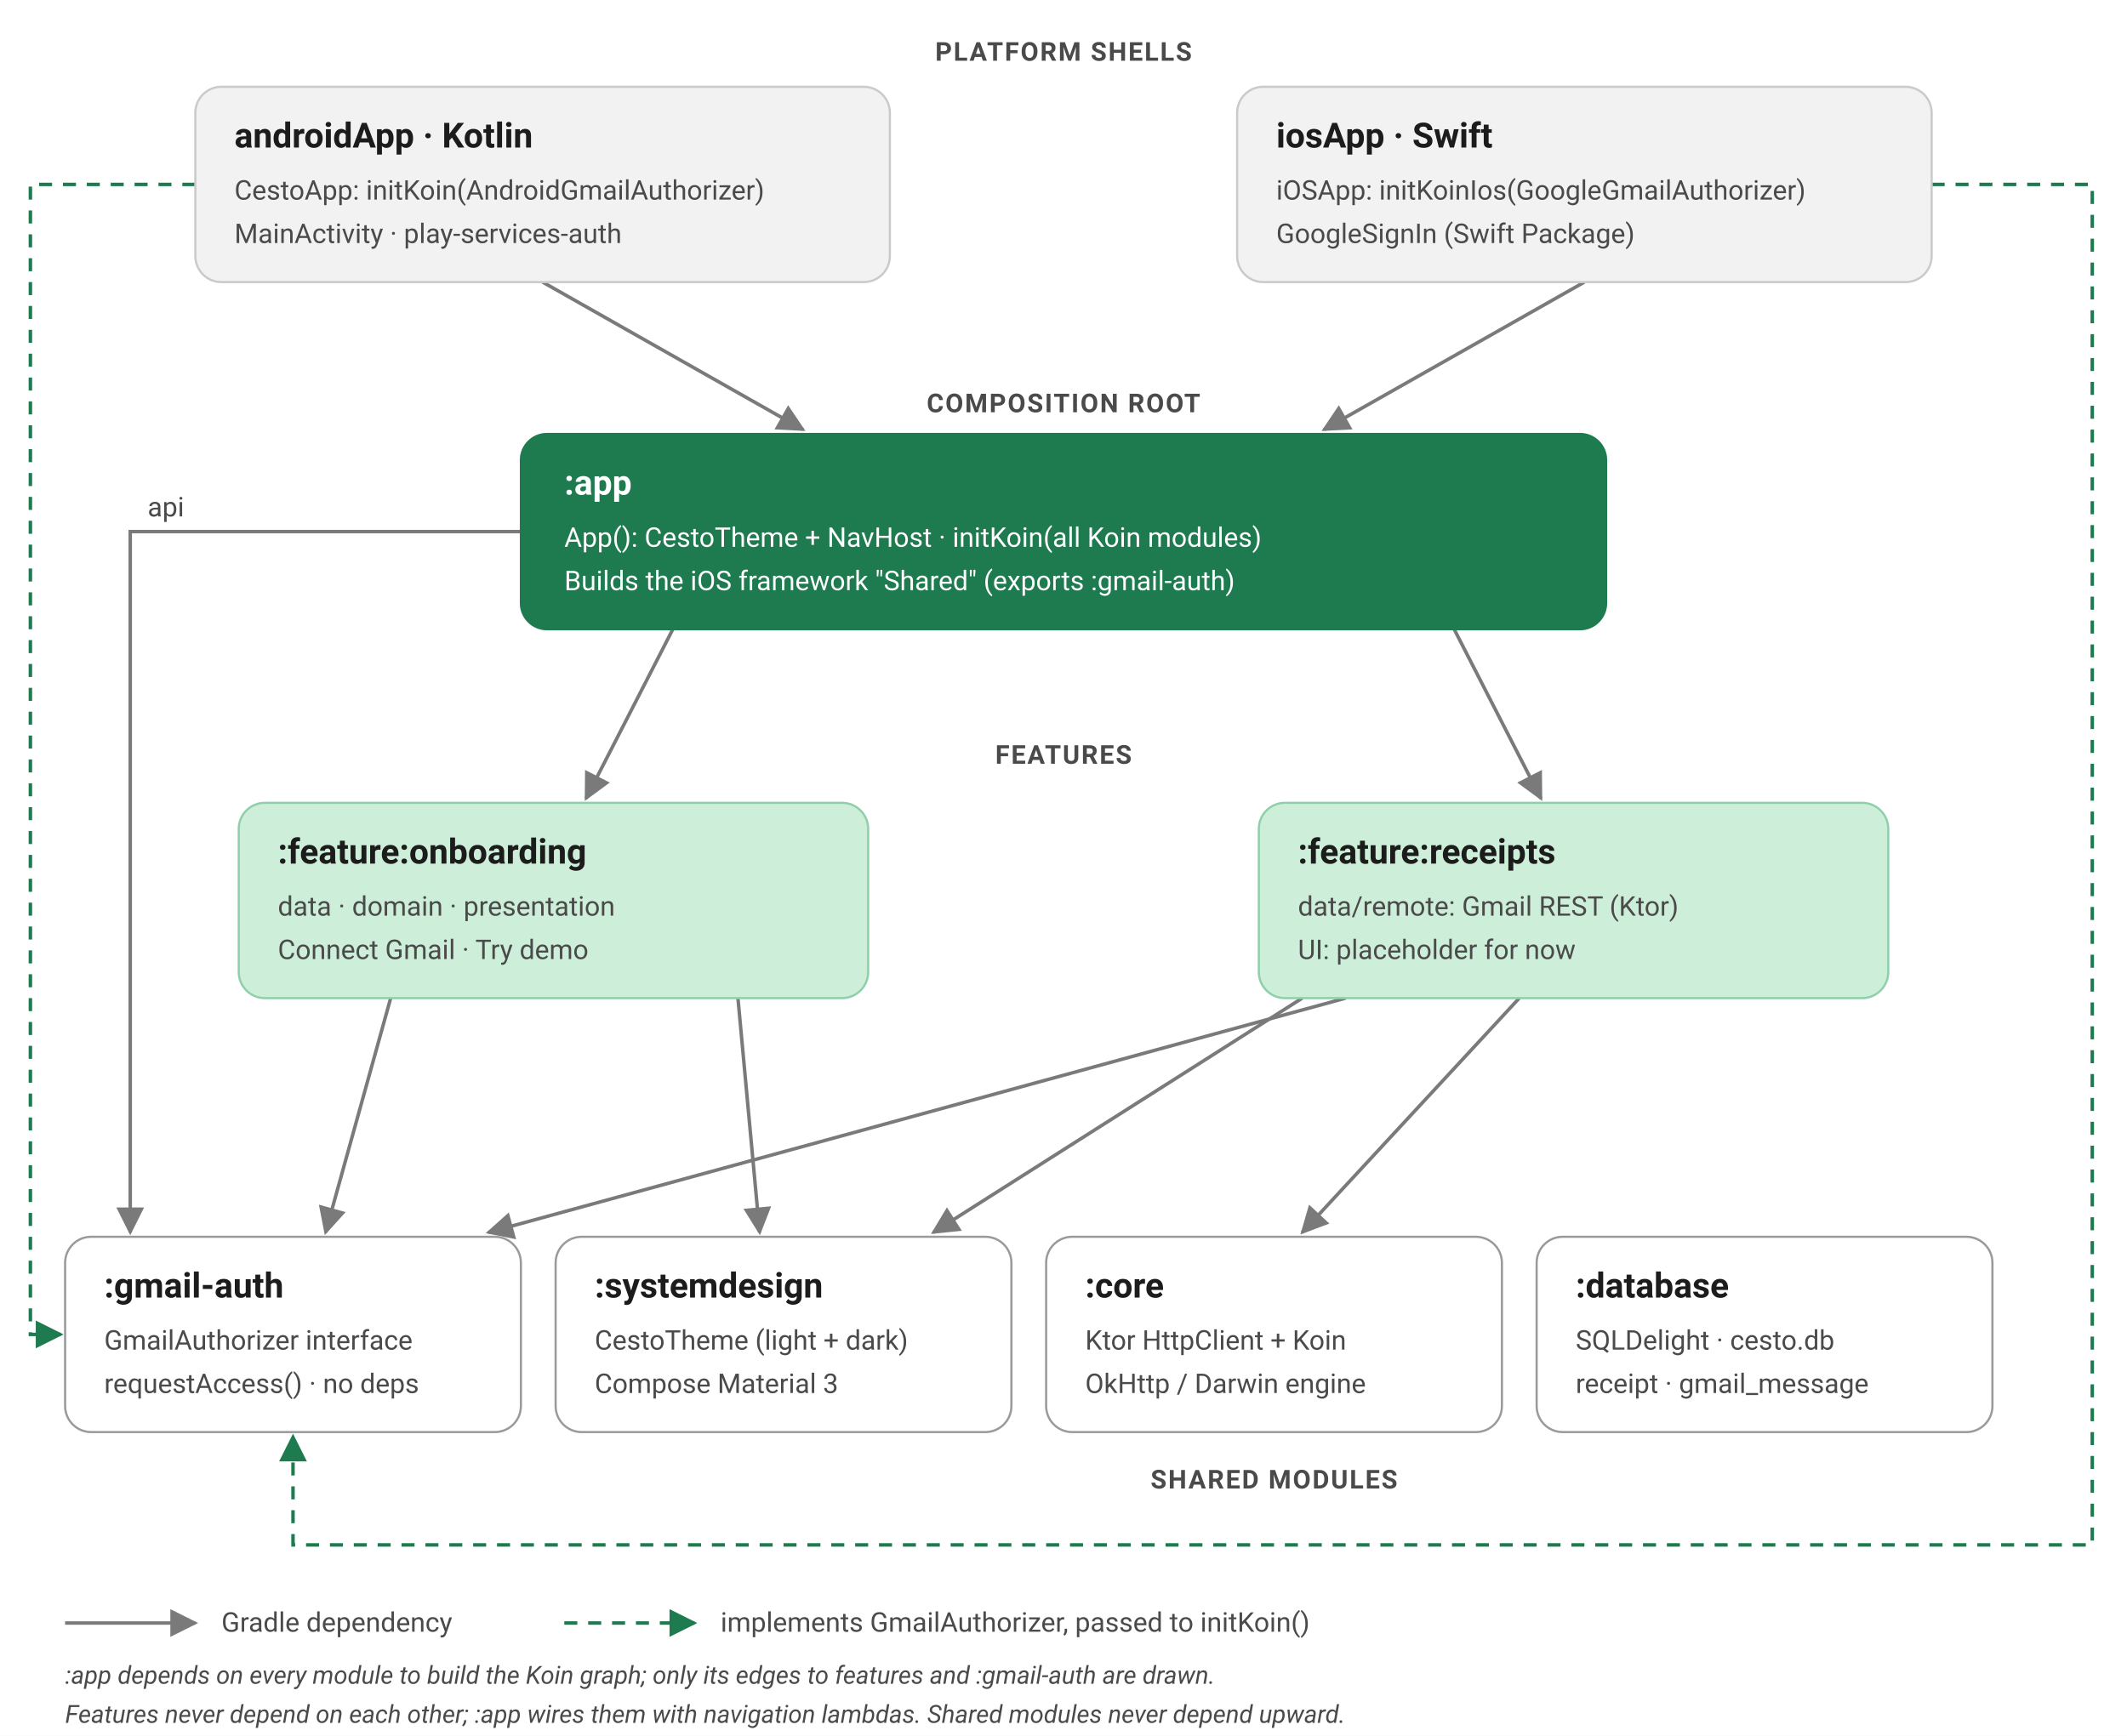
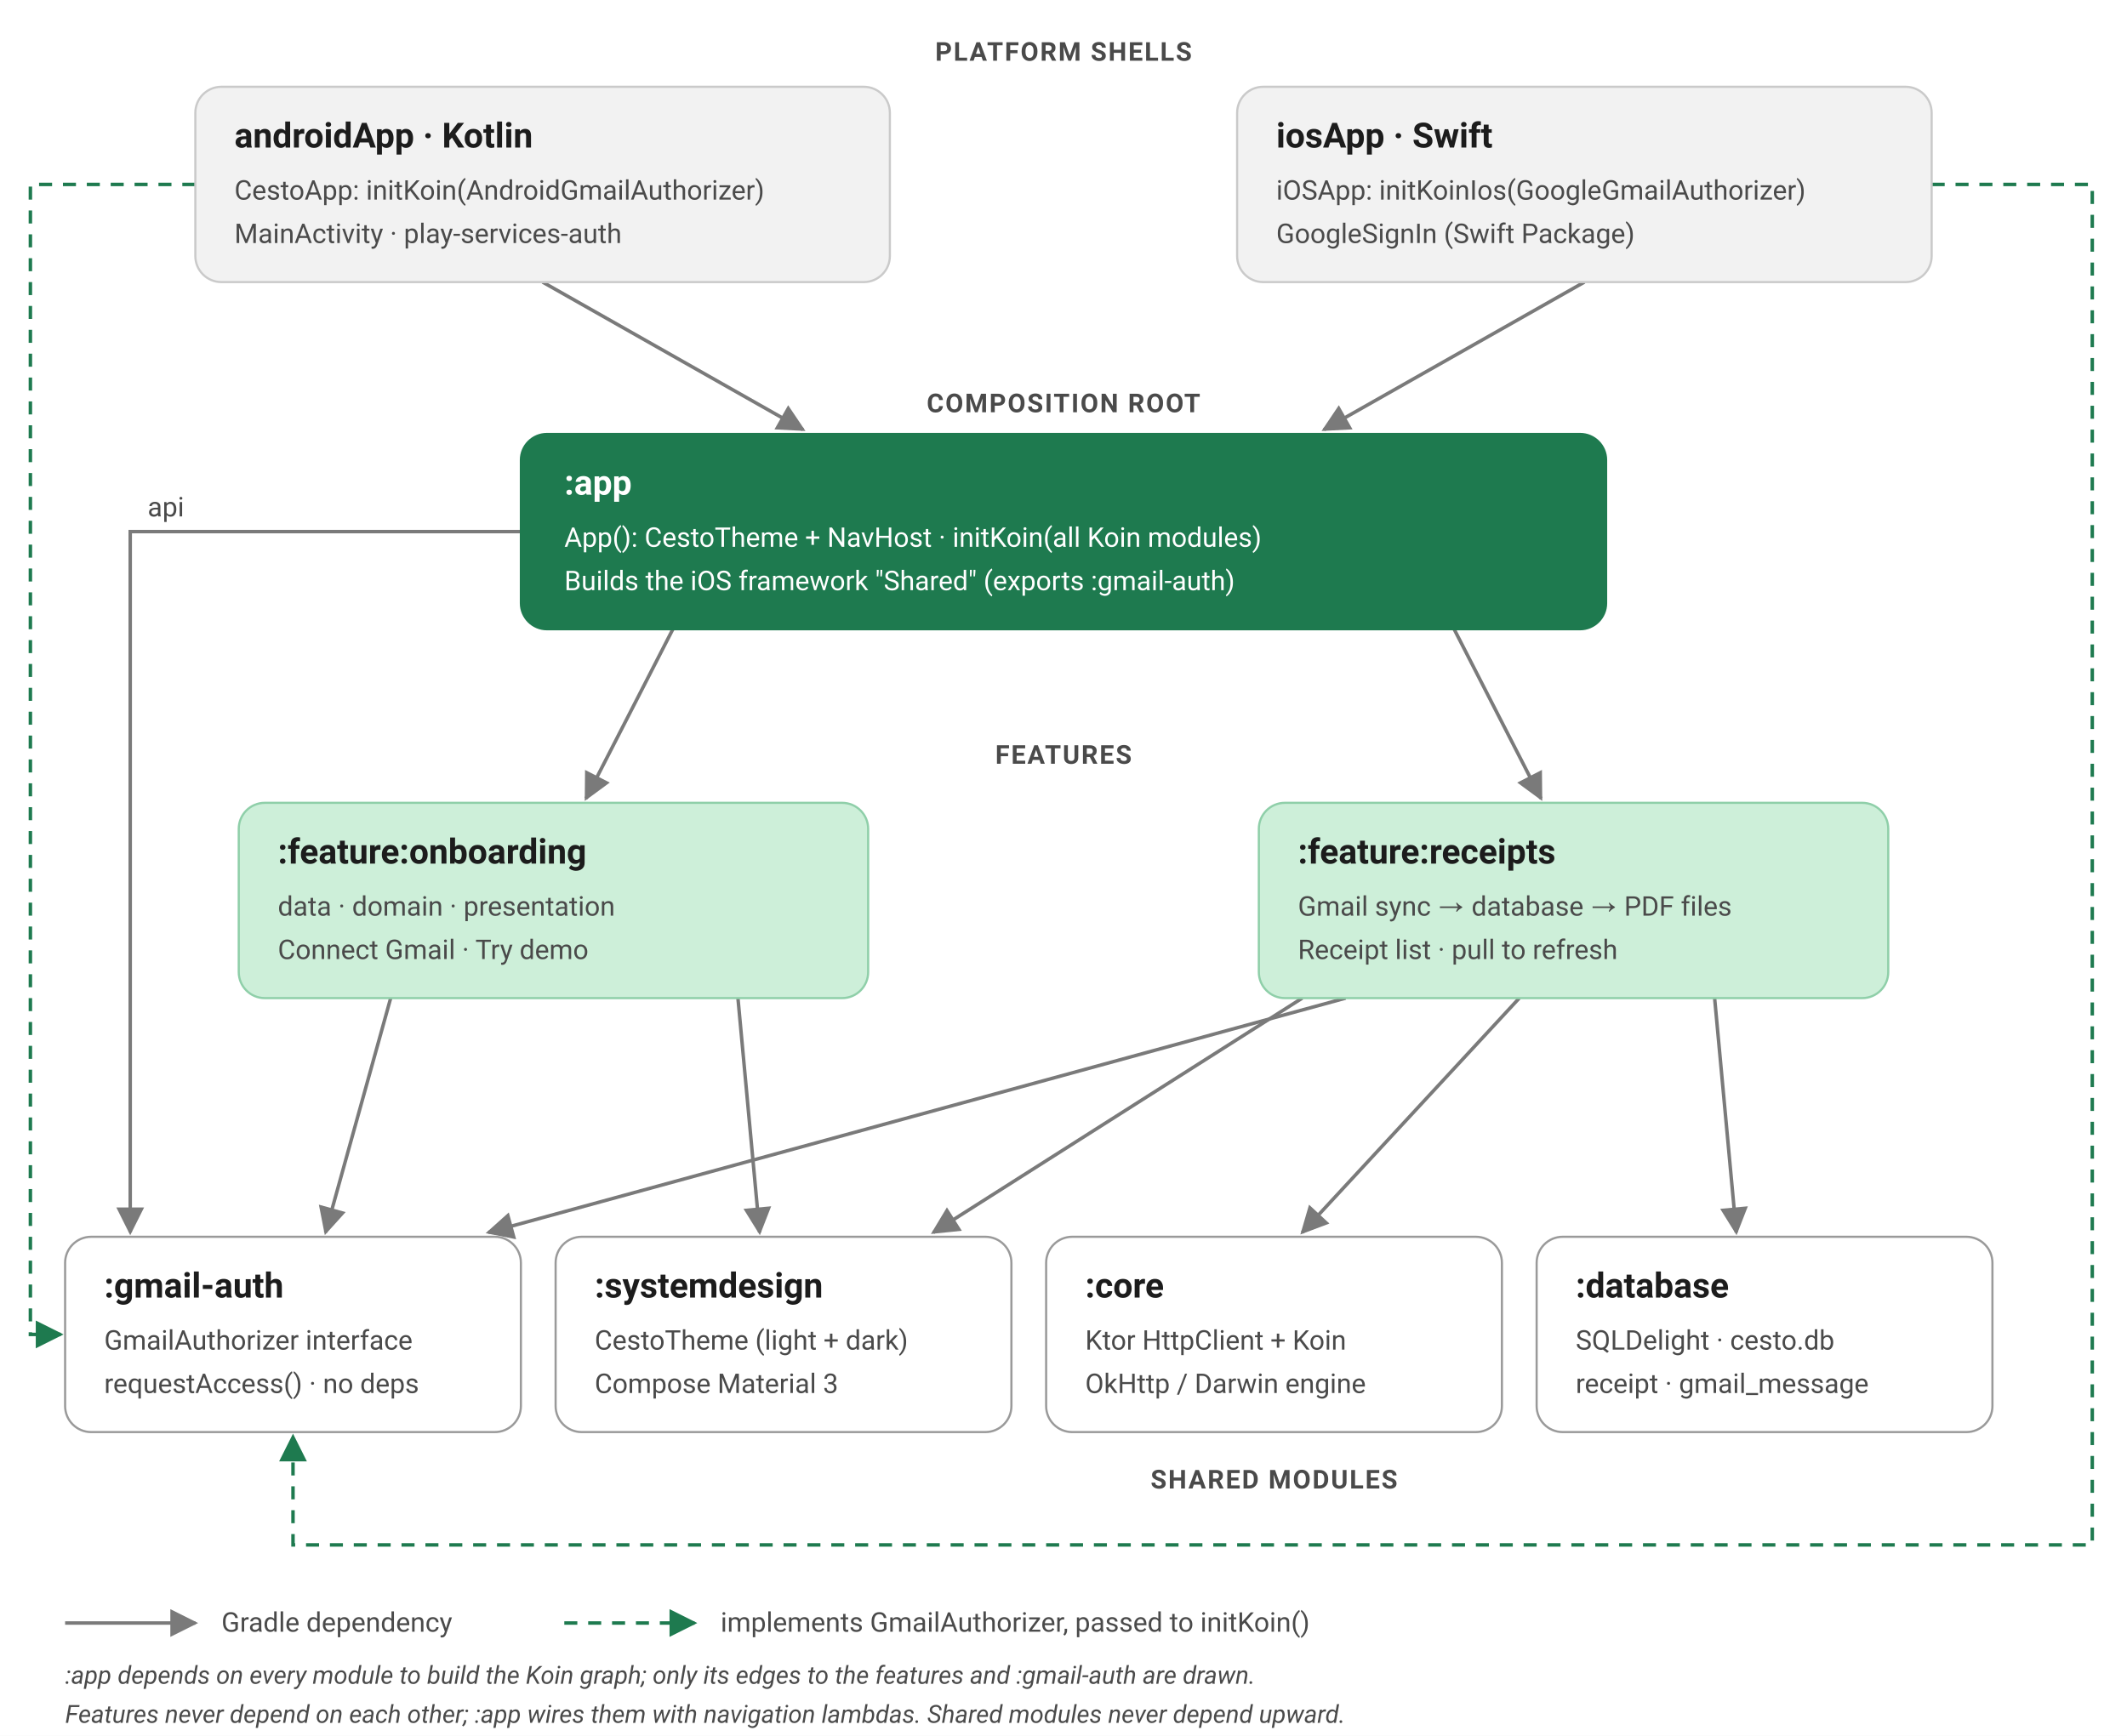
<svg xmlns="http://www.w3.org/2000/svg" width="980" height="800" viewBox="0 0 980 800" role="img" aria-labelledby="title desc">
  <style>
    text { font-family: -apple-system, BlinkMacSystemFont, "Segoe UI", Roboto, Helvetica, Arial, sans-serif; fill: #1c1c1c; }
    .bg { fill: #ffffff; }
    .h { font-size: 16px; font-weight: 700; }
    .t { font-size: 12.5px; fill: #4a4a4a; }
    .label { font-size: 12px; font-weight: 600; fill: #4a4a4a; letter-spacing: 0.06em; }
    .note { font-size: 11.5px; fill: #4a4a4a; font-style: italic; }
    .shell { fill: #f2f2f2; stroke: #cacaca; }
    .app { fill: #1e7a4f; stroke: #1e7a4f; }
    .app-text .h, .app-text .t { fill: #ffffff; }
    .feature { fill: #cdefd9; stroke: #8fcfa9; }
    .shared { fill: #ffffff; stroke: #9a9a9a; }
    .dep { fill: none; stroke: #7a7a7a; stroke-width: 1.6; }
    .impl { fill: none; stroke: #1e7a4f; stroke-width: 1.6; stroke-dasharray: 6 5; }
    .tip { fill: #7a7a7a; }
    .tip-impl { fill: #1e7a4f; }
  </style>
  <defs>
    <marker id="arrow" viewBox="0 0 10 10" refX="9" refY="5" markerWidth="8" markerHeight="8" orient="auto-start-reverse">
      <path class="tip" d="M0,0 L10,5 L0,10 z" />
    </marker>
    <marker id="arrow-impl" viewBox="0 0 10 10" refX="9" refY="5" markerWidth="8" markerHeight="8" orient="auto-start-reverse">
      <path class="tip-impl" d="M0,0 L10,5 L0,10 z" />
    </marker>
  </defs>
  <rect class="bg" x="0" y="0" width="980" height="800" />
  <path class="dep" d="M250,130 L370,198" marker-end="url(#arrow)" />
  <path class="dep" d="M730,130 L610,198" marker-end="url(#arrow)" />
  <path class="dep" d="M310,290 L270,368" marker-end="url(#arrow)" />
  <path class="dep" d="M670,290 L710,368" marker-end="url(#arrow)" />
  <path class="dep" d="M240,245 L60,245 L60,568" marker-end="url(#arrow)" />
  <text class="t" x="68" y="238">api</text>
  <path class="dep" d="M180,460 L150,568" marker-end="url(#arrow)" />
  <path class="dep" d="M340,460 L350,568" marker-end="url(#arrow)" />
  <path class="dep" d="M620,460 L225,568" marker-end="url(#arrow)" />
  <path class="dep" d="M600,460 L430,568" marker-end="url(#arrow)" />
  <path class="dep" d="M700,460 L600,568" marker-end="url(#arrow)" />
+   <path class="dep" d="M790,460 L800,568" marker-end="url(#arrow)" />
  <path class="impl" d="M90,85 L14,85 L14,615 L28,615" marker-end="url(#arrow-impl)" />
  <path class="impl" d="M890,85 L964,85 L964,712 L135,712 L135,662" marker-end="url(#arrow-impl)" />
  <rect class="shell" x="90" y="40" width="320" height="90" rx="12" />
  <text class="h" x="108" y="68">androidApp · Kotlin</text>
  <text class="t" x="108" y="92">CestoApp: initKoin(AndroidGmailAuthorizer)</text>
  <text class="t" x="108" y="112">MainActivity · play-services-auth</text>
  <rect class="shell" x="570" y="40" width="320" height="90" rx="12" />
  <text class="h" x="588" y="68">iosApp · Swift</text>
  <text class="t" x="588" y="92">iOSApp: initKoinIos(GoogleGmailAuthorizer)</text>
  <text class="t" x="588" y="112">GoogleSignIn (Swift Package)</text>
  <rect class="app" x="240" y="200" width="500" height="90" rx="12" />
  <g class="app-text">
    <text class="h" x="260" y="228">:app</text>
    <text class="t" x="260" y="252">App(): CestoTheme + NavHost · initKoin(all Koin modules)</text>
    <text class="t" x="260" y="272">Builds the iOS framework "Shared" (exports :gmail-auth)</text>
  </g>
  <rect class="feature" x="110" y="370" width="290" height="90" rx="12" />
  <text class="h" x="128" y="398">:feature:onboarding</text>
  <text class="t" x="128" y="422">data · domain · presentation</text>
  <text class="t" x="128" y="442">Connect Gmail · Try demo</text>
  <rect class="feature" x="580" y="370" width="290" height="90" rx="12" />
  <text class="h" x="598" y="398">:feature:receipts</text>
-   <text class="t" x="598" y="422">data/remote: Gmail REST (Ktor)</text>
-   <text class="t" x="598" y="442">UI: placeholder for now</text>
+   <text class="t" x="598" y="422">Gmail sync → database → PDF files</text>
+   <text class="t" x="598" y="442">Receipt list · pull to refresh</text>
  <rect class="shared" x="30" y="570" width="210" height="90" rx="12" />
  <text class="h" x="48" y="598">:gmail-auth</text>
  <text class="t" x="48" y="622">GmailAuthorizer interface</text>
  <text class="t" x="48" y="642">requestAccess() · no deps</text>
  <rect class="shared" x="256" y="570" width="210" height="90" rx="12" />
  <text class="h" x="274" y="598">:systemdesign</text>
  <text class="t" x="274" y="622">CestoTheme (light + dark)</text>
  <text class="t" x="274" y="642">Compose Material 3</text>
  <rect class="shared" x="482" y="570" width="210" height="90" rx="12" />
  <text class="h" x="500" y="598">:core</text>
  <text class="t" x="500" y="622">Ktor HttpClient + Koin</text>
  <text class="t" x="500" y="642">OkHttp / Darwin engine</text>
  <rect class="shared" x="708" y="570" width="210" height="90" rx="12" />
  <text class="h" x="726" y="598">:database</text>
  <text class="t" x="726" y="622">SQLDelight · cesto.db</text>
  <text class="t" x="726" y="642">receipt · gmail_message</text>
  <rect class="bg" x="417" y="14" width="146" height="20" />
  <text class="label" x="490" y="28" text-anchor="middle">PLATFORM SHELLS</text>
  <rect class="bg" x="413" y="176" width="154" height="20" />
  <text class="label" x="490" y="190" text-anchor="middle">COMPOSITION ROOT</text>
  <rect class="bg" x="447" y="338" width="87" height="20" />
  <text class="label" x="490" y="352" text-anchor="middle">FEATURES</text>
  <rect class="bg" x="518" y="672" width="138" height="20" />
  <text class="label" x="587" y="686" text-anchor="middle">SHARED MODULES</text>
  <path class="dep" d="M30,748 L90,748" marker-end="url(#arrow)" />
  <text class="t" x="102" y="752">Gradle dependency</text>
  <path class="impl" d="M260,748 L320,748" marker-end="url(#arrow-impl)" />
  <text class="t" x="332" y="752">implements GmailAuthorizer, passed to initKoin()</text>
-   <text class="note" x="30" y="776">:app depends on every module to build the Koin graph; only its edges to features and :gmail-auth are drawn.</text>
+   <text class="note" x="30" y="776">:app depends on every module to build the Koin graph; only its edges to the features and :gmail-auth are drawn.</text>
  <text class="note" x="30" y="794">Features never depend on each other; :app wires them with navigation lambdas. Shared modules never depend upward.</text>
</svg>
